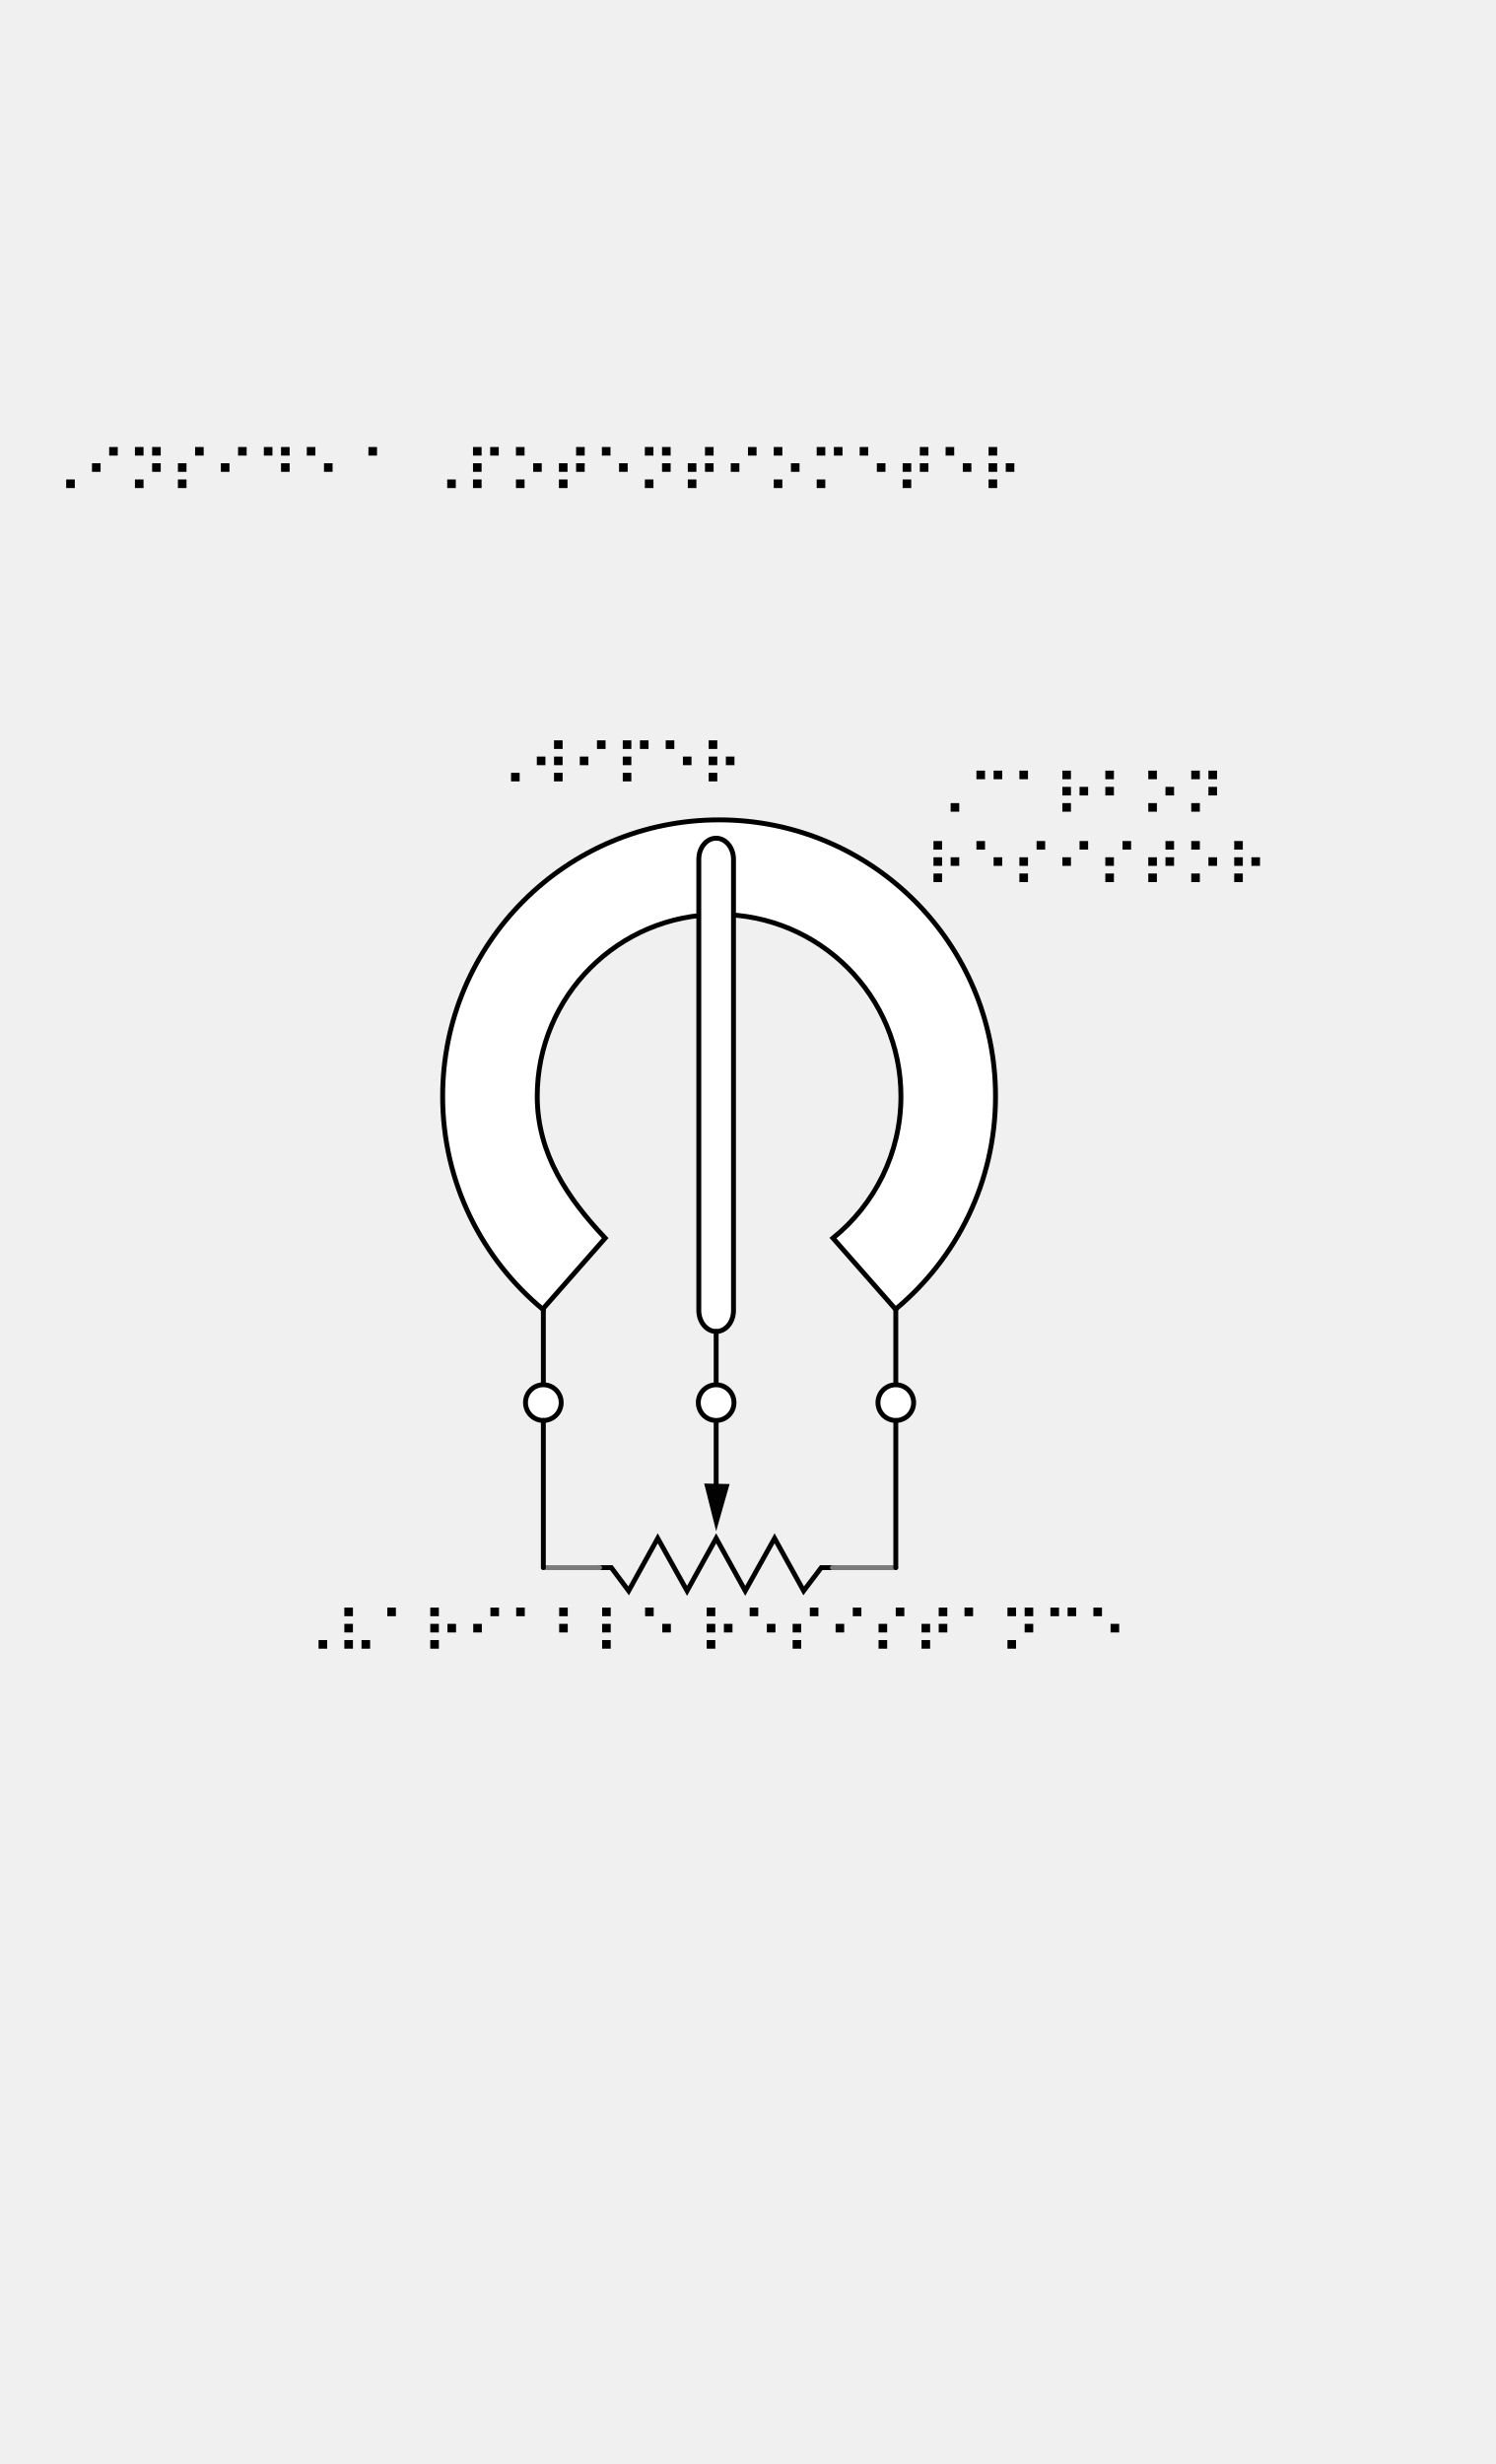
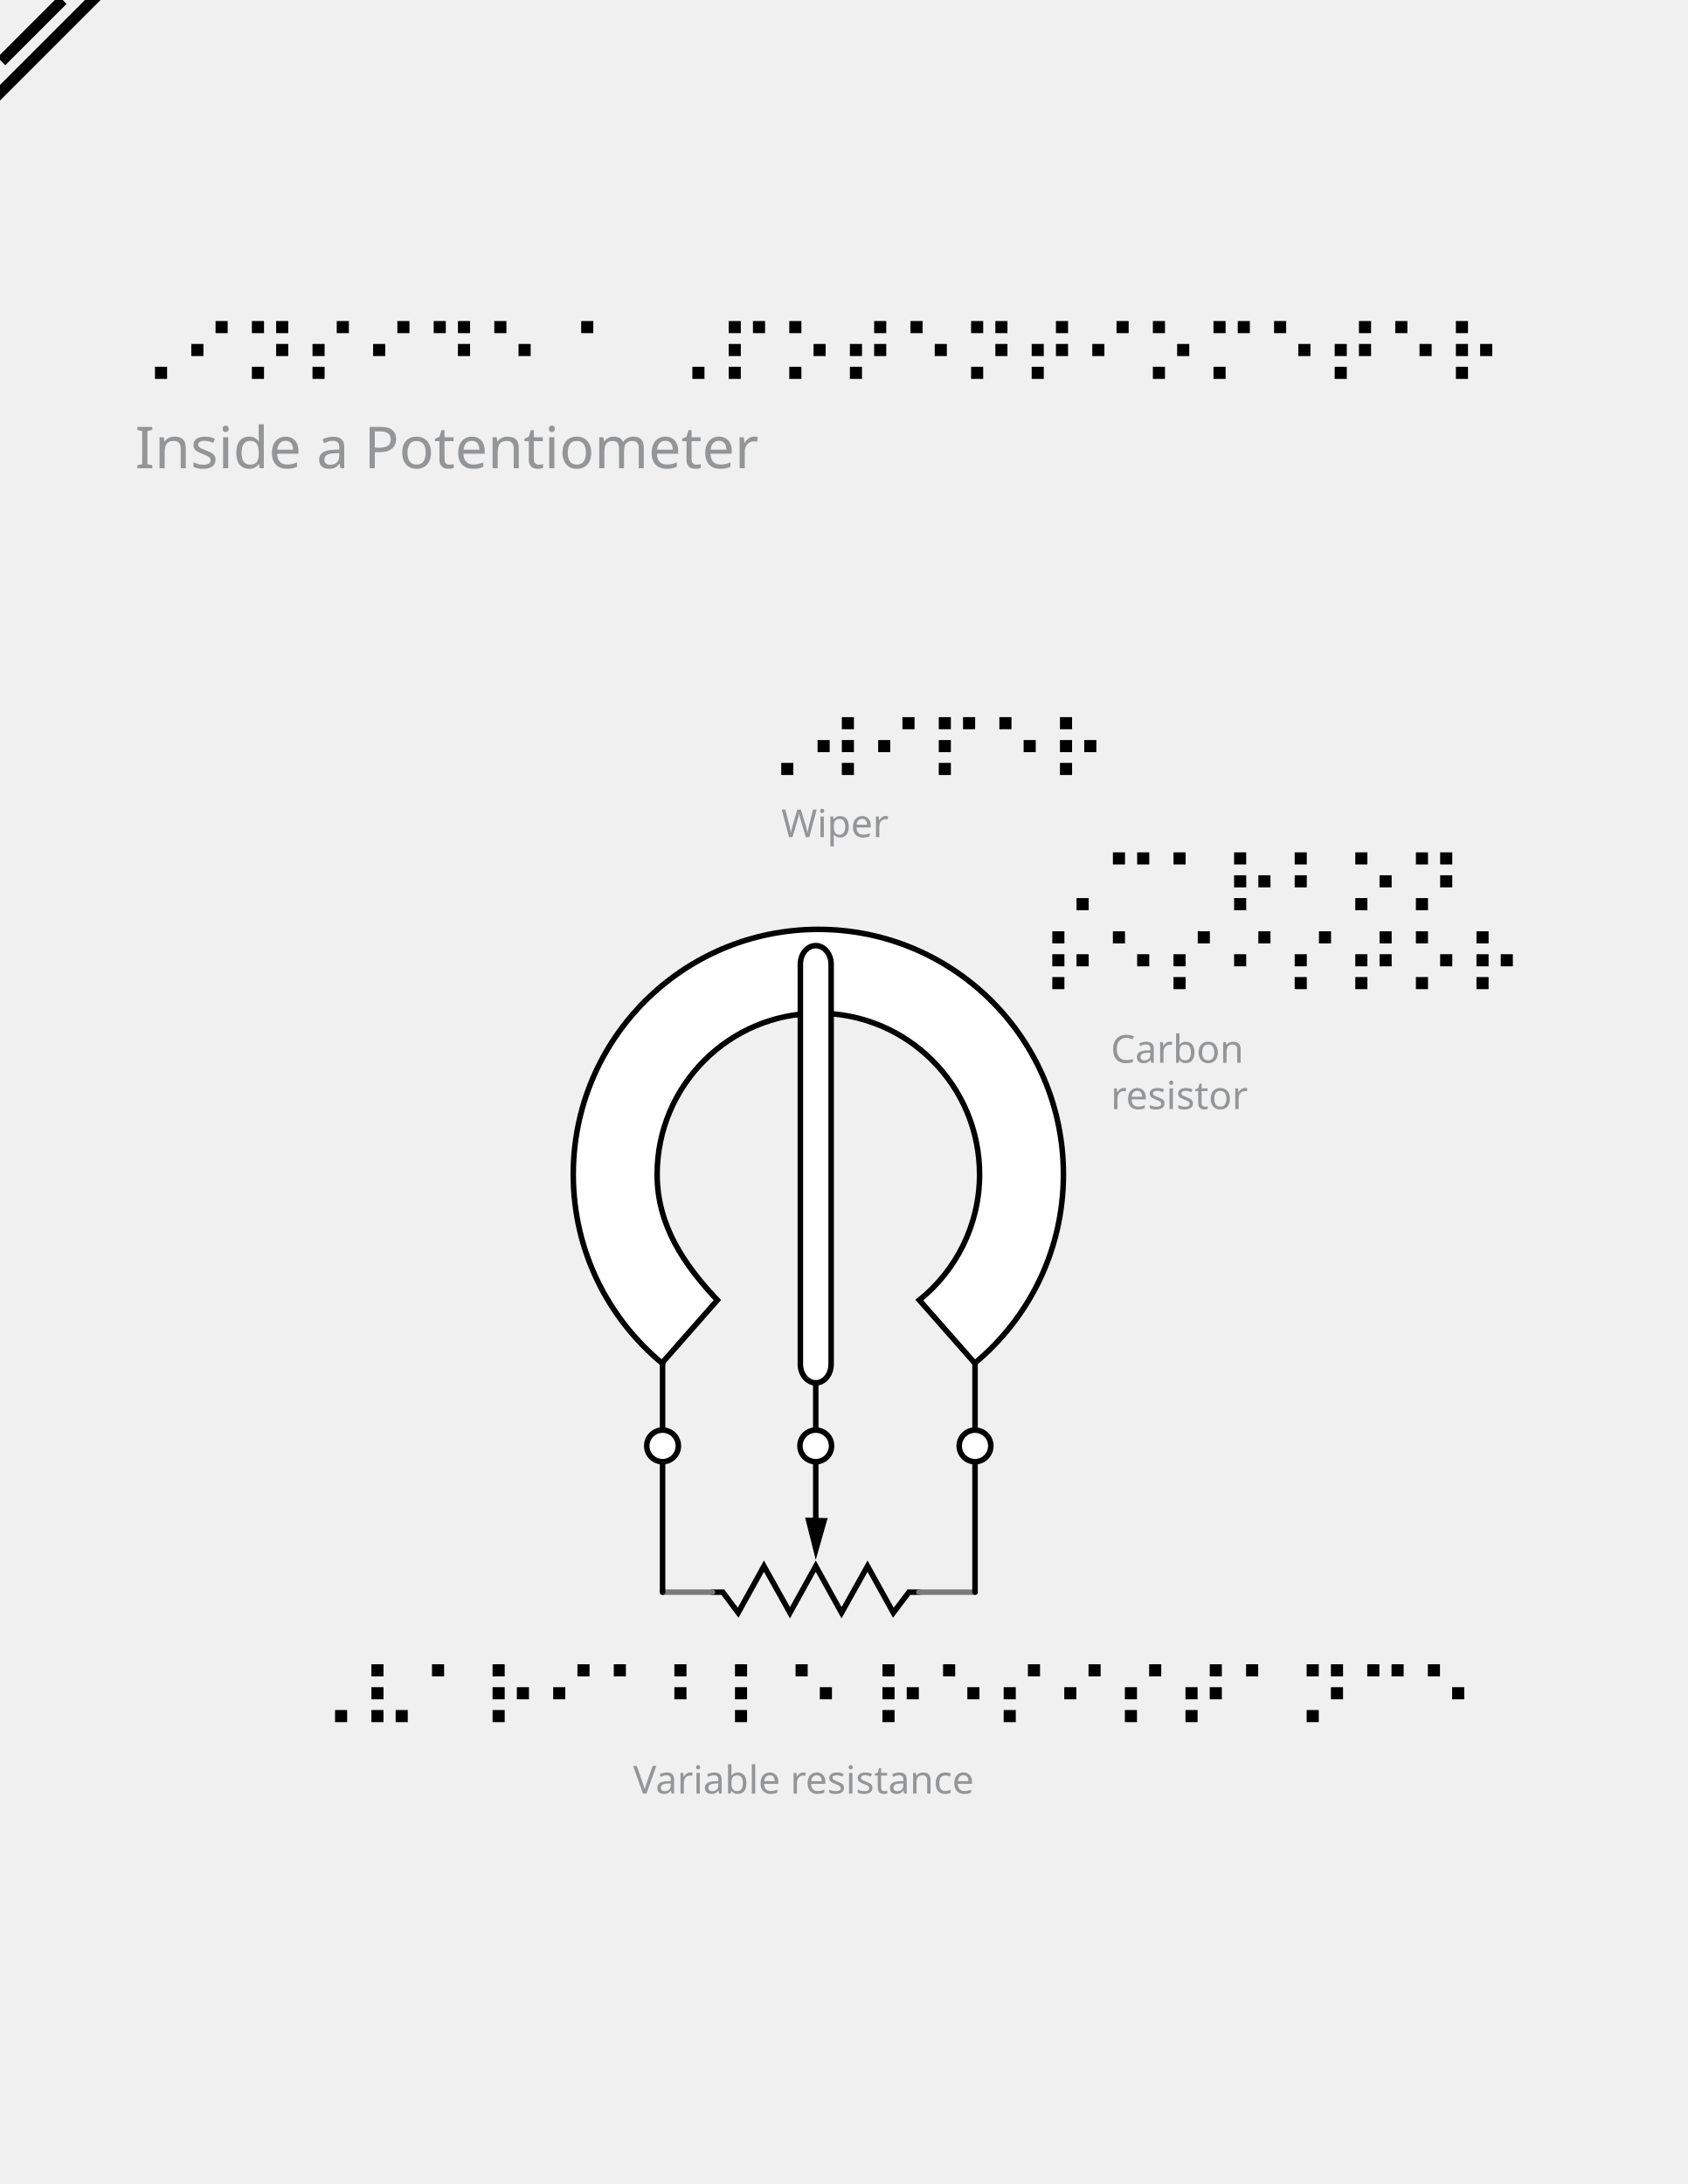
- <svg xmlns="http://www.w3.org/2000/svg" version="1.1" id="Layer_1" x="0px" y="0px" viewBox="0 0 612 1008" style="enable-background:new 0 0 612 1008;" xml:space="preserve">
-   <style type="text/css">
- 	.st0{fill:#FFFFFF;stroke:#000000;stroke-width:2;stroke-linecap:round;stroke-miterlimit:10;}
- 	.st1{fill:none;stroke:#020202;stroke-width:2;stroke-linecap:round;}
- 	.st2{fill:#020202;}
- 	.st3{fill:none;stroke:#7A7A7A;stroke-width:2;stroke-linecap:round;}
- 	.st4{fill:none;stroke:#000000;stroke-width:2;stroke-linecap:round;stroke-miterlimit:10;}
- 	.st5{display:none;}
- 	.st6{display:inline;}
- 	.st7{font-family:'HelveticaNeue';}
- 	.st8{font-size:18px;}
- 	.st9{font-family:'AppleBraille';}
- 	.st10{font-size:24px;}
- </style>
-   <g id="Layer_1_2_">
-     <g id="Layer_1_1_">
-       <path class="st0" d="M222.3,535.8c-25.1-20.7-41.2-52.1-41.2-87.3c0-62.5,50.6-113.1,113.1-113.1S407.3,386,407.3,448.5    c0,35-15.9,66.3-40.9,87.1l0,0l-25.6-29.1l0,0c16.9-13.6,27.8-34.6,27.8-58c0-41.1-33.3-74.4-74.4-74.4s-74.4,33.3-74.4,74.4    c0,23.4,12.4,41.7,27.8,58L222,535.6" />
-       <path class="st0" d="M300.1,536.1c0,4.8-3.2,8.6-7.1,8.6l0,0c-3.9,0-7.1-3.9-7.1-8.6V351.5c0-4.8,3.2-8.6,7.1-8.6l0,0    c3.9,0,7.1,3.9,7.1,8.6V536.1z" />
-       <g>
-         <line class="st1" x1="293" y1="610.6" x2="293" y2="582.4" />
-         <polygon class="st2" points="298.5,607.1 293,626.4 288.1,606.9    " />
+ <svg xmlns="http://www.w3.org/2000/svg" version="1.1" id="Layer_1" x="0px" y="0px" width="612px" height="792px" viewBox="0 0 612 792" enable-background="new 0 0 612 792" xml:space="preserve">
+   <g id="Layer_1_3_">
+     <g id="Layer_1_2_">
+       <g id="Layer_1_1_">
+         <path fill="#FFFFFF" stroke="#000000" stroke-width="2" stroke-linecap="round" stroke-miterlimit="10" d="M240.236,494.482     c-19.722-16.266-32.372-40.938-32.372-68.592c0-49.108,39.757-88.866,88.864-88.866s88.864,39.757,88.864,88.866     c0,27.5-12.493,52.092-32.136,68.434l0,0l-20.114-22.863l0,0c13.278-10.686,21.843-27.186,21.843-45.57     c0-32.293-26.164-58.458-58.457-58.458c-32.293,0-58.457,26.165-58.457,58.458c0,18.385,9.743,32.764,21.843,45.57L240,494.324" />
+         <path fill="#FFFFFF" stroke="#000000" stroke-width="2" stroke-linecap="round" stroke-miterlimit="10" d="M301.364,494.719     c0,3.771-2.514,6.756-5.579,6.756l0,0c-3.064,0-5.579-3.062-5.579-6.756V349.675c0-3.771,2.515-6.757,5.579-6.757l0,0     c3.064,0,5.579,3.064,5.579,6.757V494.719z" />
+         <g>
+           <line fill="none" stroke="#020202" stroke-width="2" stroke-linecap="round" x1="295.786" y1="553.254" x2="295.786" y2="531.096" />
+           <polygon fill="#020202" points="300.107,550.504 295.786,565.668 291.936,550.346     " />
+         </g>
+         <polyline fill="none" stroke="#020202" stroke-width="2" stroke-linecap="round" points="333.265,577.375 329.571,577.375      323.914,584.84 314.564,567.947 305.136,584.84 295.786,567.947 286.436,584.84 277.007,567.947 267.657,584.84 262.079,577.375      258.307,577.375    " />
+         <line id="connector2pin_2_" fill="none" stroke="#7A7A7A" stroke-width="2" stroke-linecap="round" x1="333.186" y1="577.375" x2="353.536" y2="577.375" />
+         <line id="connector2pin_1_" fill="none" stroke="#7A7A7A" stroke-width="2" stroke-linecap="round" x1="240.236" y1="577.375" x2="258.307" y2="577.375" />
+         <line fill="none" stroke="#000000" stroke-width="2" stroke-linecap="round" stroke-miterlimit="10" x1="240.236" y1="494.482" x2="240.236" y2="524.34" />
+         <line fill="none" stroke="#000000" stroke-width="2" stroke-linecap="round" stroke-miterlimit="10" x1="353.536" y1="494.324" x2="353.536" y2="524.34" />
+         <line fill="none" stroke="#000000" stroke-width="2" stroke-linecap="round" stroke-miterlimit="10" x1="295.786" y1="501.475" x2="295.786" y2="524.34" />
+         <circle fill="#FFFFFF" stroke="#000000" stroke-width="2" stroke-linecap="round" stroke-miterlimit="10" cx="240.236" cy="524.34" r="5.734" />
+         <circle fill="#FFFFFF" stroke="#000000" stroke-width="2" stroke-linecap="round" stroke-miterlimit="10" cx="295.786" cy="524.34" r="5.734" />
+         <circle fill="#FFFFFF" stroke="#000000" stroke-width="2" stroke-linecap="round" stroke-miterlimit="10" cx="353.536" cy="524.34" r="5.734" />
+         <line fill="none" stroke="#000000" stroke-width="2" stroke-linecap="round" stroke-miterlimit="10" x1="240.236" y1="530.074" x2="240.236" y2="577.375" />
+         <line fill="none" stroke="#000000" stroke-width="2" stroke-linecap="round" stroke-miterlimit="10" x1="353.536" y1="530.074" x2="353.536" y2="577.375" />
      </g>
-       <polyline class="st1" points="340.7,641.3 336,641.3 328.8,650.8 316.9,629.3 304.9,650.8 293,629.3 281.1,650.8 269.1,629.3     257.2,650.8 250.1,641.3 245.3,641.3   " />
-       <line id="connector2pin_2_" class="st3" x1="340.6" y1="641.3" x2="366.5" y2="641.3" />
-       <line id="connector2pin_1_" class="st3" x1="222.3" y1="641.3" x2="245.3" y2="641.3" />
-       <line class="st4" x1="222.3" y1="535.8" x2="222.3" y2="573.8" />
-       <line class="st4" x1="366.5" y1="535.6" x2="366.5" y2="573.8" />
-       <line class="st4" x1="293" y1="544.7" x2="293" y2="573.8" />
-       <circle class="st0" cx="222.3" cy="573.8" r="7.3" />
-       <circle class="st0" cx="293" cy="573.8" r="7.3" />
-       <circle class="st0" cx="366.5" cy="573.8" r="7.3" />
-       <line class="st4" x1="222.3" y1="581.1" x2="222.3" y2="641.3" />
-       <line class="st4" x1="366.5" y1="581.1" x2="366.5" y2="641.3" />
+       <g id="Braille">
+ 		</g>
    </g>
-     <g id="Braille">
- 	</g>
+     <g id="plaintext_1_" display="none">
+       <text transform="matrix(1 0 0 1 360.5234 283.9648)" display="inline" font-family="'HelveticaNeue'" font-size="14.143">Carbon</text>
+       <text transform="matrix(1 0 0 1 360.5234 300.9355)" display="inline" font-family="'HelveticaNeue'" font-size="14.143">resistor</text>
+       <text transform="matrix(1 0 0 1 251.6172 546.3926)" display="inline" font-family="'HelveticaNeue'" font-size="14.143">Variable resistance</text>
+       <text transform="matrix(1 0 0 1 250.6377 228.3418)" display="inline" font-family="'HelveticaNeue'" font-size="14.143">Wiper</text>
+       <text transform="matrix(1 0 0 1 86.4233 161.5566)" display="inline" font-family="'HelveticaNeue'" font-size="14.143">Inside a Potentiometer</text>
+     </g>
+     <g id="Braille_1_">
+       <text transform="matrix(1 0 0 1 377.165 332.5293)" font-family="'AppleBraille'" font-size="30">⠠⠉⠁⠗⠃⠕⠝ </text>
+       <text transform="matrix(1 0 0 1 377.165 361.1582)" font-family="'AppleBraille'" font-size="30">⠗⠑⠎⠊⠎⠞⠕⠗</text>
+       <text transform="matrix(1 0 0 1 108.2988 626.9609)" font-family="'AppleBraille'" font-size="30">⠠⠧⠁⠗⠊⠁⠃⠇⠑ ⠗⠑⠎⠊⠎⠞⠁⠝⠉⠑</text>
+     </g>
  </g>
-   <g id="plaintext_1_" class="st5">
-     <text transform="matrix(1 0 0 1 375.3926 361.4092)" class="st6 st7 st8">Carbon</text>
-     <text transform="matrix(1 0 0 1 375.3926 383.0092)" class="st6 st7 st8">resistor</text>
-     <text transform="matrix(1 0 0 1 236.7852 695.4092)" class="st6 st7 st8">Variable resistance</text>
-     <text transform="matrix(1 0 0 1 235.5386 290.6172)" class="st6 st7 st8">Wiper</text>
-     <text transform="matrix(1 0 0 1 26.5386 205.6172)" class="st6 st7 st8">Inside a Potentiometer</text>
+   <line fill="none" stroke="#000000" stroke-width="4" stroke-miterlimit="10" x1="22.719" y1="0" x2="0.5" y2="22.219" />
+   <line fill="none" stroke="#000000" stroke-width="4" stroke-miterlimit="10" x1="37.125" y1="-3.5" x2="-4.5" y2="38.125" />
+   <text transform="matrix(1 0 0 1 229.5776 650.4062)" fill="#939597" font-family="'ArialMT'" font-size="14">Variable resistance</text>
+   <text transform="matrix(1 0 0 1 43.001 139.8555)" font-family="'AppleBraille'" font-size="30">⠠⠊⠝⠎⠊⠙⠑ ⠁ ⠠⠏⠕⠞⠑⠝⠞⠊⠕⠍⠑⠞⠑⠗</text>
+   <g>
+     <text transform="matrix(1 0 0 1 48.9526 169.8125)" fill="#939597" font-family="'ArialMT'" font-size="21">Inside a Potentiometer</text>
  </g>
-   <g id="Braille_1_">
-     <text transform="matrix(1 0 0 1 378.3926 334.0092)" class="st9 st10">⠠⠉⠁⠗⠃⠕⠝ </text>
-     <text transform="matrix(1 0 0 1 378.3926 362.8092)" class="st9 st10">⠗⠑⠎⠊⠎⠞⠕⠗</text>
-     <text transform="matrix(1 0 0 1 119.7852 676.4092)" class="st9 st10">⠠⠧⠁⠗⠊⠁⠃⠇⠑ ⠗⠑⠎⠊⠎⠞⠁⠝⠉⠑</text>
-     <text transform="matrix(1 0 0 1 198.5386 321.6172)" class="st9 st10">⠠⠺⠊⠏⠑⠗</text>
-     <text transform="matrix(1 0 0 1 16.5386 201.6172)" class="st9 st10">⠠⠊⠝⠎⠊⠙⠑ ⠁ ⠠⠏⠕⠞⠑⠝⠞⠊⠕⠍⠑⠞⠑⠗</text>
+   <g id="partLabel_1_">
+     <g transform="translate(92.289,5.73757)">
+       <g id="schematicLabel_1_">
+         <text transform="matrix(1 0 0 1 190.9918 297.8445)" fill="#939597" font-family="'ArialMT'" font-size="14">Wiper</text>
+       </g>
+     </g>
  </g>
+   <g id="partLabel_2_">
+     <g transform="translate(92.289,5.73757)">
+       <g id="schematicLabel_2_">
+         <text transform="matrix(1 0 0 1 310.4727 379.6628)" enable-background="new    ">
+           <tspan x="0" y="0" fill="#939597" font-family="'ArialMT'" font-size="14">Carbon</tspan>
+           <tspan x="0" y="16.8" fill="#939597" font-family="'ArialMT'" font-size="14">resistor</tspan>
+         </text>
+       </g>
+     </g>
+   </g>
+   <text transform="matrix(1 0 0 1 270.0845 283.4956)" font-family="'AppleBraille'" font-size="30">⠠⠺⠊⠏⠑⠗</text>
</svg>
